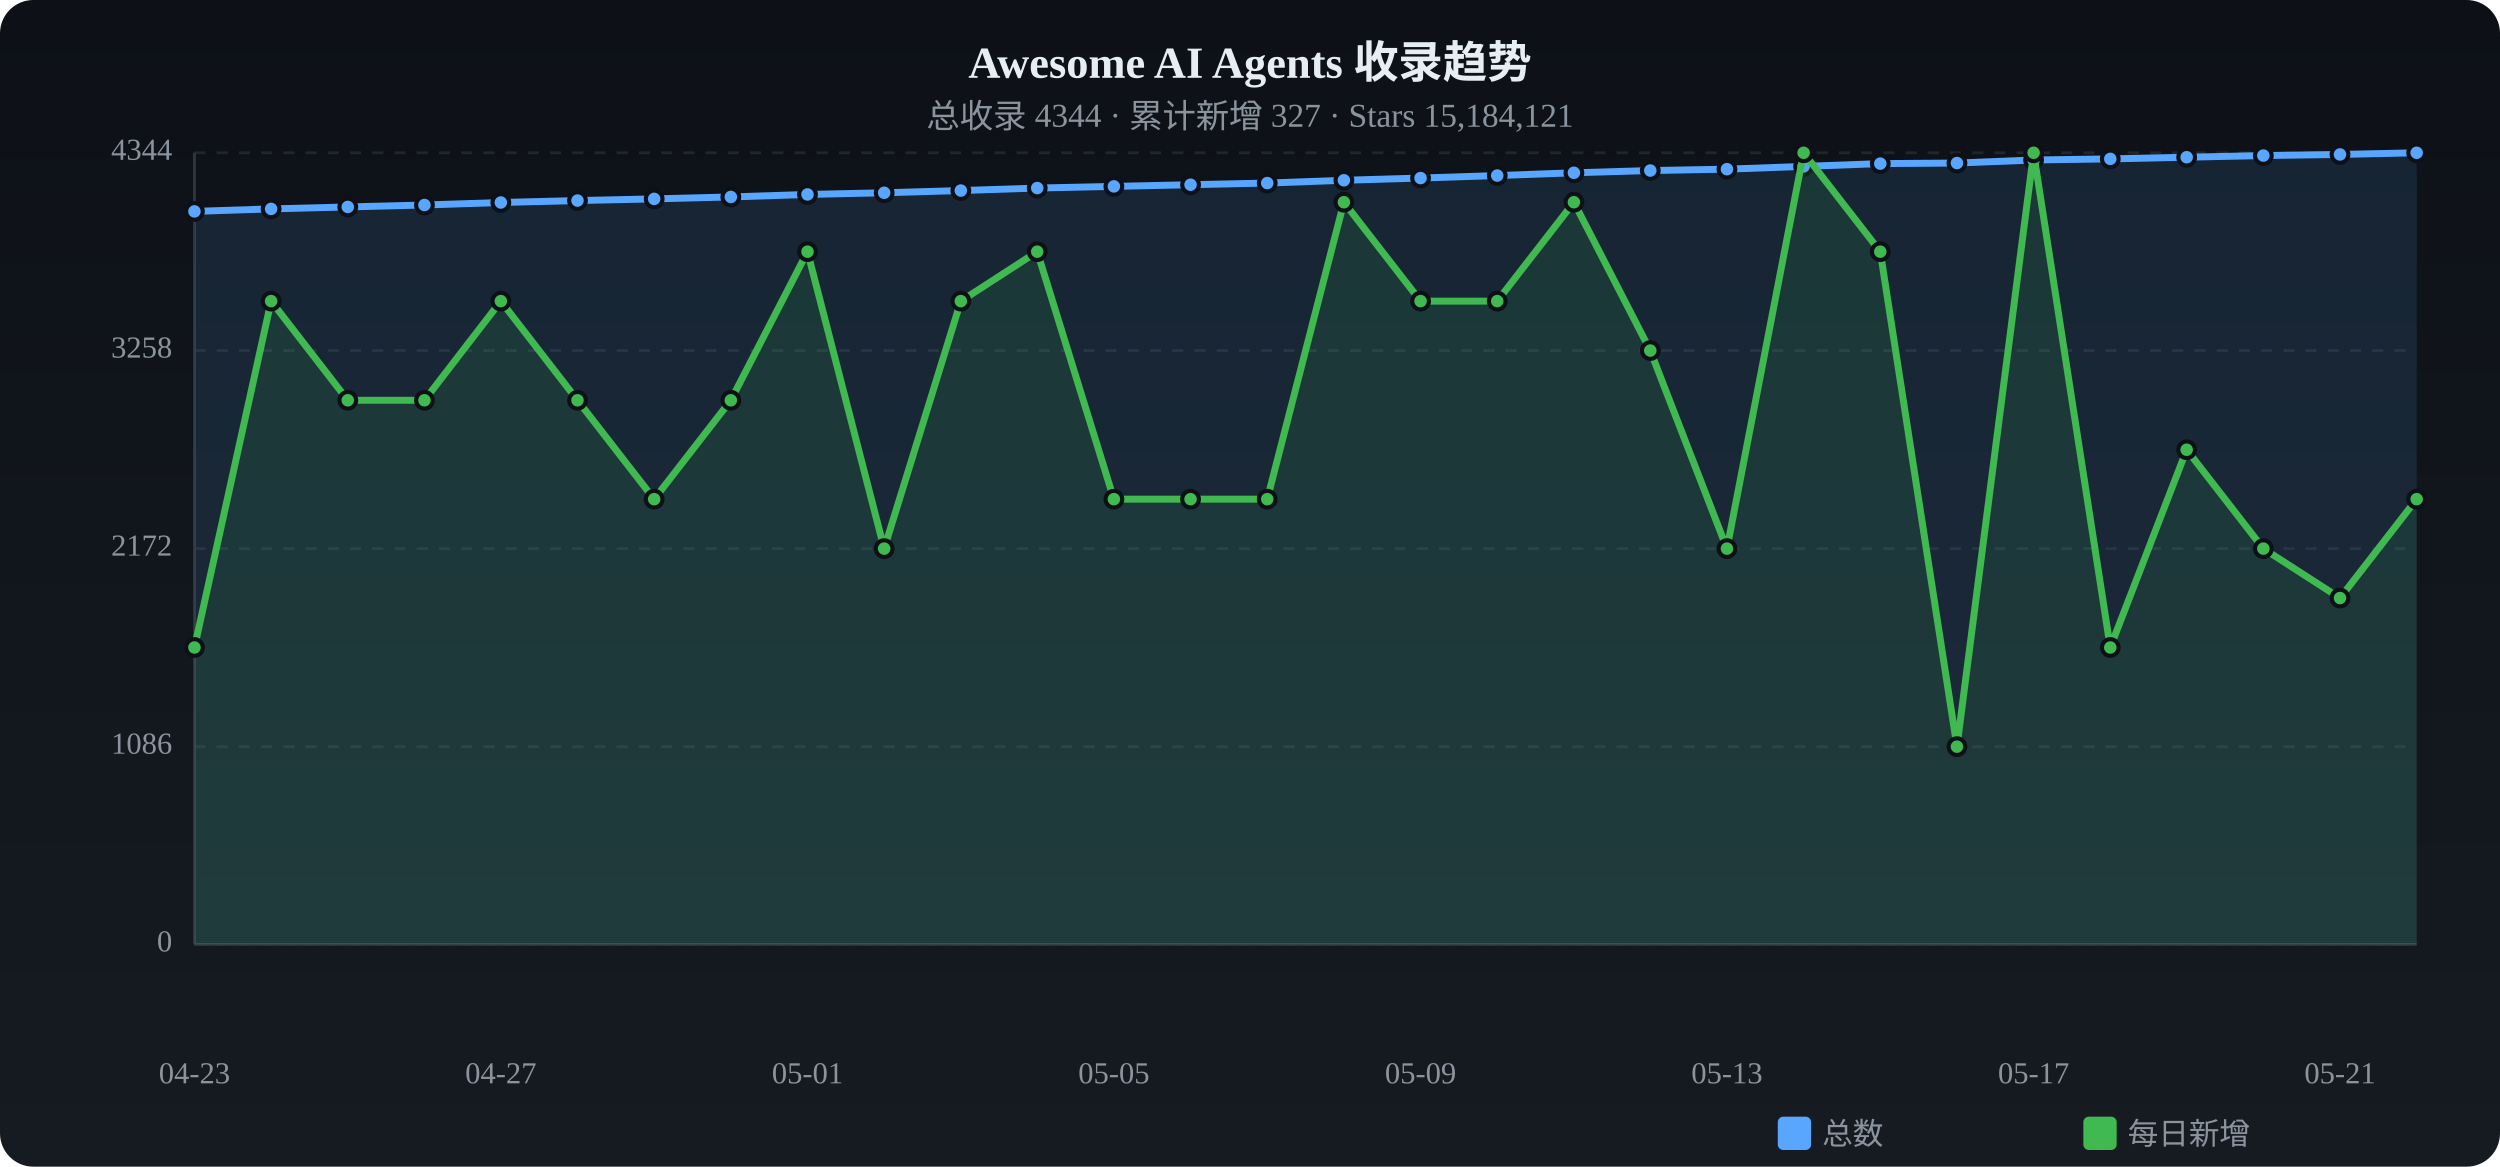
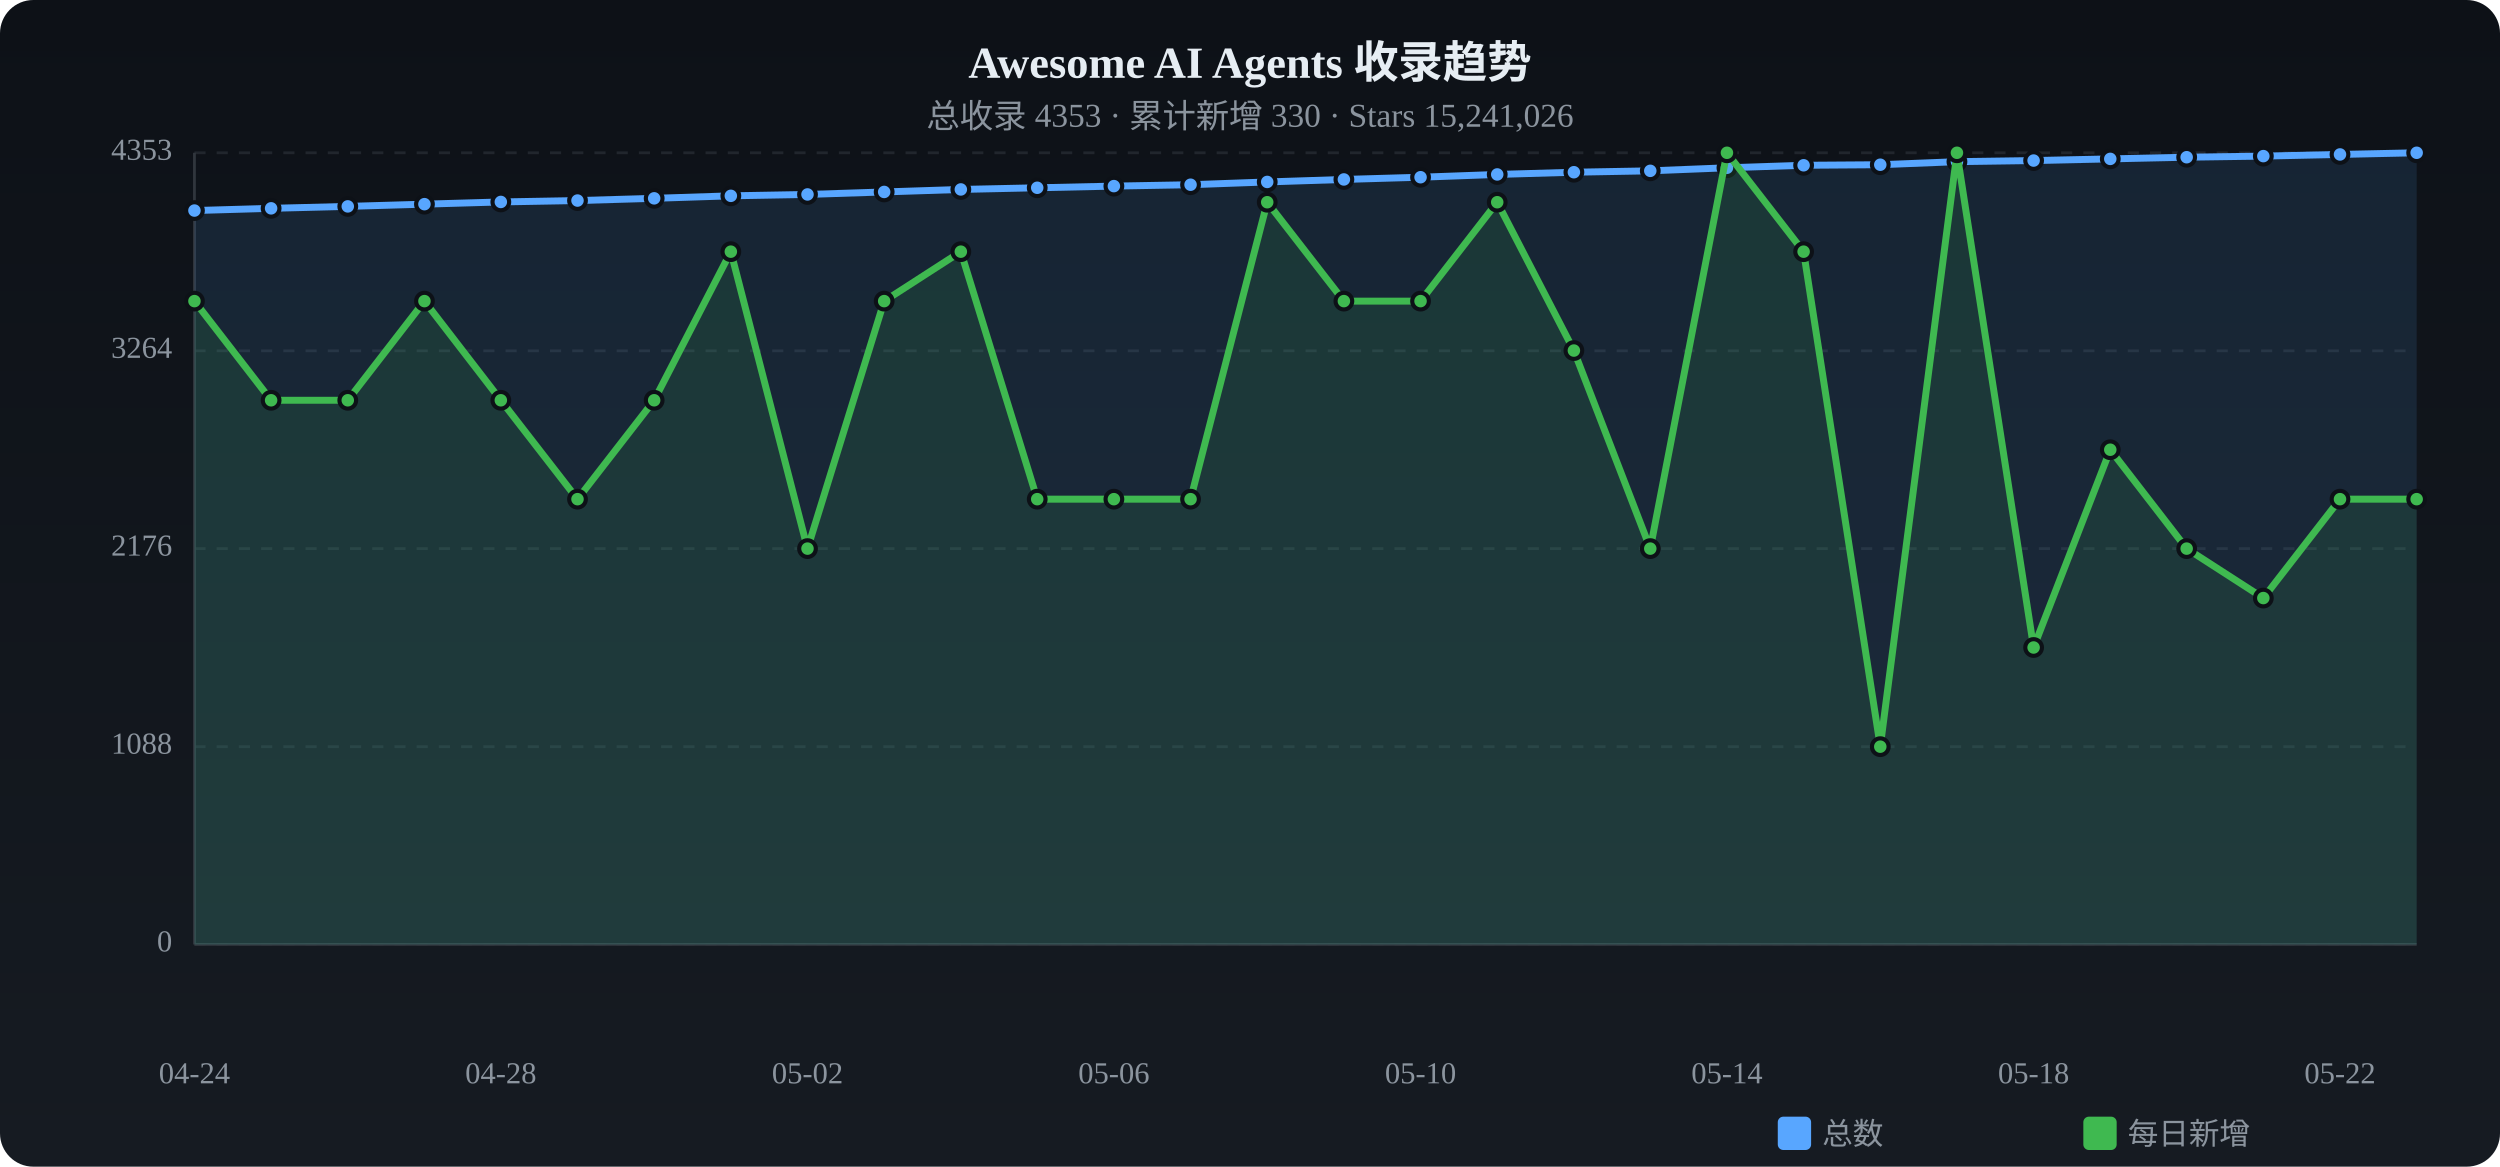
<svg xmlns="http://www.w3.org/2000/svg" viewBox="0 0 900 420" width="900" height="420">
  <defs>
    <linearGradient id="tbg" x1="0%" y1="0%" x2="0%" y2="100%">
      <stop offset="0%" stop-color="#0d1117" />
      <stop offset="100%" stop-color="#161b22" />
    </linearGradient>
  </defs>
  <rect width="900" height="420" rx="12" fill="url(#tbg)" />
  <text x="450.0" y="28" text-anchor="middle" fill="#e6edf3" font-size="16" font-weight="bold">Awesome AI Agents 收录趋势</text>
-   <text x="450.0" y="46" text-anchor="middle" fill="#8b949e" font-size="12">总收录 4344 · 累计新增 327 · Stars 15,184,121</text>
+   <text x="450.0" y="46" text-anchor="middle" fill="#8b949e" font-size="12">总收录 4353 · 累计新增 330 · Stars 15,241,026</text>
  <text x="62" y="340.0" text-anchor="end" fill="#8b949e" font-size="11" dominant-baseline="middle">0</text>
  <line x1="70" y1="340.0" x2="870" y2="340.0" stroke="#21262d" stroke-dasharray="4 4" />
-   <text x="62" y="268.8" text-anchor="end" fill="#8b949e" font-size="11" dominant-baseline="middle">1086</text>
+   <text x="62" y="268.8" text-anchor="end" fill="#8b949e" font-size="11" dominant-baseline="middle">1088</text>
  <line x1="70" y1="268.8" x2="870" y2="268.8" stroke="#21262d" stroke-dasharray="4 4" />
-   <text x="62" y="197.5" text-anchor="end" fill="#8b949e" font-size="11" dominant-baseline="middle">2172</text>
+   <text x="62" y="197.5" text-anchor="end" fill="#8b949e" font-size="11" dominant-baseline="middle">2176</text>
  <line x1="70" y1="197.5" x2="870" y2="197.5" stroke="#21262d" stroke-dasharray="4 4" />
-   <text x="62" y="126.2" text-anchor="end" fill="#8b949e" font-size="11" dominant-baseline="middle">3258</text>
-   <line x1="70" y1="126.2" x2="870" y2="126.2" stroke="#21262d" stroke-dasharray="4 4" />
-   <text x="62" y="55.0" text-anchor="end" fill="#8b949e" font-size="11" dominant-baseline="middle">4344</text>
+   <text x="62" y="126.3" text-anchor="end" fill="#8b949e" font-size="11" dominant-baseline="middle">3264</text>
+   <line x1="70" y1="126.3" x2="870" y2="126.3" stroke="#21262d" stroke-dasharray="4 4" />
+   <text x="62" y="55.0" text-anchor="end" fill="#8b949e" font-size="11" dominant-baseline="middle">4353</text>
  <line x1="70" y1="55.0" x2="870" y2="55.0" stroke="#21262d" stroke-dasharray="4 4" />
  <line x1="70" y1="55" x2="70" y2="340" stroke="#30363d" />
  <line x1="70" y1="340" x2="870" y2="340" stroke="#30363d" />
-   <path d="M70.0,76.1 L97.6,75.2 L125.2,74.5 L152.8,73.8 L180.3,72.9 L207.9,72.2 L235.5,71.6 L263.1,70.9 L290.7,70.0 L318.3,69.4 L345.9,68.6 L373.4,67.7 L401.0,67.1 L428.6,66.5 L456.2,65.9 L483.8,64.9 L511.4,64.1 L539.0,63.2 L566.6,62.2 L594.1,61.4 L621.7,60.9 L649.3,59.9 L676.9,58.9 L704.5,58.7 L732.1,57.6 L759.7,57.2 L787.2,56.6 L814.8,56.0 L842.4,55.6 L870.0,55.0 L870.0,340 L70.0,340 Z" fill="#58a6ff" opacity="0.12" />
-   <polyline points="70.0,76.1 97.6,75.2 125.2,74.5 152.8,73.8 180.3,72.9 207.9,72.2 235.5,71.6 263.1,70.9 290.7,70.0 318.3,69.4 345.9,68.6 373.4,67.7 401.0,67.1 428.6,66.5 456.2,65.9 483.8,64.9 511.4,64.1 539.0,63.2 566.6,62.2 594.1,61.4 621.7,60.9 649.3,59.9 676.9,58.9 704.5,58.7 732.1,57.6 759.7,57.2 787.2,56.6 814.8,56.0 842.4,55.6 870.0,55.0" fill="none" stroke="#58a6ff" stroke-width="2.5" stroke-linecap="round" stroke-linejoin="round" />
-   <circle cx="70.0" cy="76.1" r="3" fill="#58a6ff" stroke="#0d1117" stroke-width="1.5" />
-   <circle cx="97.6" cy="75.2" r="3" fill="#58a6ff" stroke="#0d1117" stroke-width="1.5" />
-   <circle cx="125.2" cy="74.5" r="3" fill="#58a6ff" stroke="#0d1117" stroke-width="1.5" />
-   <circle cx="152.8" cy="73.8" r="3" fill="#58a6ff" stroke="#0d1117" stroke-width="1.5" />
-   <circle cx="180.3" cy="72.9" r="3" fill="#58a6ff" stroke="#0d1117" stroke-width="1.5" />
+   <path d="M70.0,75.8 L97.6,75.0 L125.2,74.3 L152.8,73.5 L180.3,72.7 L207.9,72.2 L235.5,71.4 L263.1,70.5 L290.7,70.0 L318.3,69.1 L345.9,68.2 L373.4,67.6 L401.0,67.0 L428.6,66.5 L456.2,65.5 L483.8,64.6 L511.4,63.8 L539.0,62.8 L566.6,62.0 L594.1,61.5 L621.7,60.4 L649.3,59.5 L676.9,59.3 L704.5,58.2 L732.1,57.8 L759.7,57.2 L787.2,56.6 L814.8,56.2 L842.4,55.6 L870.0,55.0 L870.0,340 L70.0,340 Z" fill="#58a6ff" opacity="0.12" />
+   <polyline points="70.0,75.8 97.6,75.0 125.2,74.3 152.8,73.5 180.3,72.7 207.9,72.2 235.5,71.4 263.1,70.5 290.7,70.0 318.3,69.1 345.9,68.2 373.4,67.6 401.0,67.0 428.6,66.5 456.2,65.5 483.8,64.6 511.4,63.8 539.0,62.8 566.6,62.0 594.1,61.5 621.7,60.4 649.3,59.5 676.9,59.3 704.5,58.2 732.1,57.8 759.7,57.2 787.2,56.6 814.8,56.2 842.4,55.6 870.0,55.0" fill="none" stroke="#58a6ff" stroke-width="2.5" stroke-linecap="round" stroke-linejoin="round" />
+   <circle cx="70.0" cy="75.8" r="3" fill="#58a6ff" stroke="#0d1117" stroke-width="1.5" />
+   <circle cx="97.6" cy="75.0" r="3" fill="#58a6ff" stroke="#0d1117" stroke-width="1.5" />
+   <circle cx="125.2" cy="74.3" r="3" fill="#58a6ff" stroke="#0d1117" stroke-width="1.5" />
+   <circle cx="152.8" cy="73.5" r="3" fill="#58a6ff" stroke="#0d1117" stroke-width="1.5" />
+   <circle cx="180.3" cy="72.7" r="3" fill="#58a6ff" stroke="#0d1117" stroke-width="1.5" />
  <circle cx="207.9" cy="72.2" r="3" fill="#58a6ff" stroke="#0d1117" stroke-width="1.5" />
-   <circle cx="235.5" cy="71.6" r="3" fill="#58a6ff" stroke="#0d1117" stroke-width="1.5" />
-   <circle cx="263.1" cy="70.9" r="3" fill="#58a6ff" stroke="#0d1117" stroke-width="1.5" />
+   <circle cx="235.5" cy="71.4" r="3" fill="#58a6ff" stroke="#0d1117" stroke-width="1.5" />
+   <circle cx="263.1" cy="70.5" r="3" fill="#58a6ff" stroke="#0d1117" stroke-width="1.5" />
  <circle cx="290.7" cy="70.0" r="3" fill="#58a6ff" stroke="#0d1117" stroke-width="1.5" />
-   <circle cx="318.3" cy="69.4" r="3" fill="#58a6ff" stroke="#0d1117" stroke-width="1.5" />
-   <circle cx="345.9" cy="68.6" r="3" fill="#58a6ff" stroke="#0d1117" stroke-width="1.5" />
-   <circle cx="373.4" cy="67.7" r="3" fill="#58a6ff" stroke="#0d1117" stroke-width="1.5" />
-   <circle cx="401.0" cy="67.1" r="3" fill="#58a6ff" stroke="#0d1117" stroke-width="1.5" />
+   <circle cx="318.3" cy="69.1" r="3" fill="#58a6ff" stroke="#0d1117" stroke-width="1.5" />
+   <circle cx="345.9" cy="68.2" r="3" fill="#58a6ff" stroke="#0d1117" stroke-width="1.5" />
+   <circle cx="373.4" cy="67.6" r="3" fill="#58a6ff" stroke="#0d1117" stroke-width="1.5" />
+   <circle cx="401.0" cy="67.0" r="3" fill="#58a6ff" stroke="#0d1117" stroke-width="1.5" />
  <circle cx="428.6" cy="66.5" r="3" fill="#58a6ff" stroke="#0d1117" stroke-width="1.5" />
-   <circle cx="456.2" cy="65.9" r="3" fill="#58a6ff" stroke="#0d1117" stroke-width="1.5" />
-   <circle cx="483.8" cy="64.9" r="3" fill="#58a6ff" stroke="#0d1117" stroke-width="1.5" />
-   <circle cx="511.4" cy="64.1" r="3" fill="#58a6ff" stroke="#0d1117" stroke-width="1.5" />
-   <circle cx="539.0" cy="63.2" r="3" fill="#58a6ff" stroke="#0d1117" stroke-width="1.5" />
-   <circle cx="566.6" cy="62.2" r="3" fill="#58a6ff" stroke="#0d1117" stroke-width="1.5" />
-   <circle cx="594.1" cy="61.4" r="3" fill="#58a6ff" stroke="#0d1117" stroke-width="1.5" />
-   <circle cx="621.7" cy="60.9" r="3" fill="#58a6ff" stroke="#0d1117" stroke-width="1.5" />
-   <circle cx="649.3" cy="59.9" r="3" fill="#58a6ff" stroke="#0d1117" stroke-width="1.5" />
-   <circle cx="676.9" cy="58.9" r="3" fill="#58a6ff" stroke="#0d1117" stroke-width="1.5" />
-   <circle cx="704.5" cy="58.7" r="3" fill="#58a6ff" stroke="#0d1117" stroke-width="1.5" />
-   <circle cx="732.1" cy="57.6" r="3" fill="#58a6ff" stroke="#0d1117" stroke-width="1.5" />
+   <circle cx="456.2" cy="65.5" r="3" fill="#58a6ff" stroke="#0d1117" stroke-width="1.5" />
+   <circle cx="483.8" cy="64.6" r="3" fill="#58a6ff" stroke="#0d1117" stroke-width="1.5" />
+   <circle cx="511.4" cy="63.8" r="3" fill="#58a6ff" stroke="#0d1117" stroke-width="1.5" />
+   <circle cx="539.0" cy="62.8" r="3" fill="#58a6ff" stroke="#0d1117" stroke-width="1.5" />
+   <circle cx="566.6" cy="62.0" r="3" fill="#58a6ff" stroke="#0d1117" stroke-width="1.5" />
+   <circle cx="594.1" cy="61.5" r="3" fill="#58a6ff" stroke="#0d1117" stroke-width="1.5" />
+   <circle cx="621.7" cy="60.4" r="3" fill="#58a6ff" stroke="#0d1117" stroke-width="1.5" />
+   <circle cx="649.3" cy="59.5" r="3" fill="#58a6ff" stroke="#0d1117" stroke-width="1.5" />
+   <circle cx="676.9" cy="59.3" r="3" fill="#58a6ff" stroke="#0d1117" stroke-width="1.5" />
+   <circle cx="704.5" cy="58.2" r="3" fill="#58a6ff" stroke="#0d1117" stroke-width="1.5" />
+   <circle cx="732.1" cy="57.8" r="3" fill="#58a6ff" stroke="#0d1117" stroke-width="1.5" />
  <circle cx="759.7" cy="57.2" r="3" fill="#58a6ff" stroke="#0d1117" stroke-width="1.5" />
  <circle cx="787.2" cy="56.6" r="3" fill="#58a6ff" stroke="#0d1117" stroke-width="1.5" />
-   <circle cx="814.8" cy="56.0" r="3" fill="#58a6ff" stroke="#0d1117" stroke-width="1.5" />
+   <circle cx="814.8" cy="56.2" r="3" fill="#58a6ff" stroke="#0d1117" stroke-width="1.5" />
  <circle cx="842.4" cy="55.6" r="3" fill="#58a6ff" stroke="#0d1117" stroke-width="1.5" />
  <circle cx="870.0" cy="55.0" r="3" fill="#58a6ff" stroke="#0d1117" stroke-width="1.5" />
-   <path d="M70.0,233.1 L97.6,108.4 L125.2,144.1 L152.8,144.1 L180.3,108.4 L207.9,144.1 L235.5,179.7 L263.1,144.1 L290.7,90.6 L318.3,197.5 L345.9,108.4 L373.4,90.6 L401.0,179.7 L428.6,179.7 L456.2,179.7 L483.8,72.8 L511.4,108.4 L539.0,108.4 L566.6,72.8 L594.1,126.2 L621.7,197.5 L649.3,55.0 L676.9,90.6 L704.5,268.8 L732.1,55.0 L759.7,233.1 L787.2,161.9 L814.8,197.5 L842.4,215.3 L870.0,179.7 L870.0,340 L70.0,340 Z" fill="#3fb950" opacity="0.12" />
-   <polyline points="70.0,233.1 97.6,108.4 125.2,144.1 152.8,144.1 180.3,108.4 207.9,144.1 235.5,179.7 263.1,144.1 290.7,90.6 318.3,197.5 345.9,108.4 373.4,90.6 401.0,179.7 428.6,179.7 456.2,179.7 483.8,72.8 511.4,108.4 539.0,108.4 566.6,72.8 594.1,126.2 621.7,197.5 649.3,55.0 676.9,90.6 704.5,268.8 732.1,55.0 759.7,233.1 787.2,161.9 814.8,197.5 842.4,215.3 870.0,179.7" fill="none" stroke="#3fb950" stroke-width="2.5" stroke-linecap="round" stroke-linejoin="round" />
-   <circle cx="70.0" cy="233.1" r="3" fill="#3fb950" stroke="#0d1117" stroke-width="1.5" />
-   <circle cx="97.6" cy="108.4" r="3" fill="#3fb950" stroke="#0d1117" stroke-width="1.5" />
+   <path d="M70.0,108.4 L97.6,144.1 L125.2,144.1 L152.8,108.4 L180.3,144.1 L207.9,179.7 L235.5,144.1 L263.1,90.6 L290.7,197.5 L318.3,108.4 L345.9,90.6 L373.4,179.7 L401.0,179.7 L428.6,179.7 L456.2,72.8 L483.8,108.4 L511.4,108.4 L539.0,72.8 L566.6,126.2 L594.1,197.5 L621.7,55.0 L649.3,90.6 L676.9,268.8 L704.5,55.0 L732.1,233.1 L759.7,161.9 L787.2,197.5 L814.8,215.3 L842.4,179.7 L870.0,179.7 L870.0,340 L70.0,340 Z" fill="#3fb950" opacity="0.12" />
+   <polyline points="70.0,108.4 97.6,144.1 125.2,144.1 152.8,108.4 180.3,144.1 207.9,179.7 235.5,144.1 263.1,90.6 290.7,197.5 318.3,108.4 345.9,90.6 373.4,179.7 401.0,179.7 428.6,179.7 456.2,72.8 483.8,108.4 511.4,108.4 539.0,72.8 566.6,126.2 594.1,197.5 621.7,55.0 649.3,90.6 676.9,268.8 704.5,55.0 732.1,233.1 759.7,161.9 787.2,197.5 814.8,215.3 842.4,179.7 870.0,179.7" fill="none" stroke="#3fb950" stroke-width="2.5" stroke-linecap="round" stroke-linejoin="round" />
+   <circle cx="70.0" cy="108.4" r="3" fill="#3fb950" stroke="#0d1117" stroke-width="1.5" />
+   <circle cx="97.6" cy="144.1" r="3" fill="#3fb950" stroke="#0d1117" stroke-width="1.5" />
  <circle cx="125.2" cy="144.1" r="3" fill="#3fb950" stroke="#0d1117" stroke-width="1.5" />
-   <circle cx="152.8" cy="144.1" r="3" fill="#3fb950" stroke="#0d1117" stroke-width="1.5" />
-   <circle cx="180.3" cy="108.4" r="3" fill="#3fb950" stroke="#0d1117" stroke-width="1.5" />
-   <circle cx="207.9" cy="144.1" r="3" fill="#3fb950" stroke="#0d1117" stroke-width="1.5" />
-   <circle cx="235.5" cy="179.7" r="3" fill="#3fb950" stroke="#0d1117" stroke-width="1.5" />
-   <circle cx="263.1" cy="144.1" r="3" fill="#3fb950" stroke="#0d1117" stroke-width="1.5" />
-   <circle cx="290.7" cy="90.6" r="3" fill="#3fb950" stroke="#0d1117" stroke-width="1.5" />
-   <circle cx="318.3" cy="197.5" r="3" fill="#3fb950" stroke="#0d1117" stroke-width="1.5" />
-   <circle cx="345.9" cy="108.4" r="3" fill="#3fb950" stroke="#0d1117" stroke-width="1.5" />
-   <circle cx="373.4" cy="90.6" r="3" fill="#3fb950" stroke="#0d1117" stroke-width="1.5" />
+   <circle cx="152.8" cy="108.4" r="3" fill="#3fb950" stroke="#0d1117" stroke-width="1.5" />
+   <circle cx="180.3" cy="144.1" r="3" fill="#3fb950" stroke="#0d1117" stroke-width="1.5" />
+   <circle cx="207.9" cy="179.7" r="3" fill="#3fb950" stroke="#0d1117" stroke-width="1.5" />
+   <circle cx="235.5" cy="144.1" r="3" fill="#3fb950" stroke="#0d1117" stroke-width="1.5" />
+   <circle cx="263.1" cy="90.6" r="3" fill="#3fb950" stroke="#0d1117" stroke-width="1.5" />
+   <circle cx="290.7" cy="197.5" r="3" fill="#3fb950" stroke="#0d1117" stroke-width="1.5" />
+   <circle cx="318.3" cy="108.4" r="3" fill="#3fb950" stroke="#0d1117" stroke-width="1.5" />
+   <circle cx="345.9" cy="90.6" r="3" fill="#3fb950" stroke="#0d1117" stroke-width="1.5" />
+   <circle cx="373.4" cy="179.7" r="3" fill="#3fb950" stroke="#0d1117" stroke-width="1.5" />
  <circle cx="401.0" cy="179.7" r="3" fill="#3fb950" stroke="#0d1117" stroke-width="1.5" />
  <circle cx="428.6" cy="179.7" r="3" fill="#3fb950" stroke="#0d1117" stroke-width="1.5" />
-   <circle cx="456.2" cy="179.7" r="3" fill="#3fb950" stroke="#0d1117" stroke-width="1.5" />
-   <circle cx="483.8" cy="72.8" r="3" fill="#3fb950" stroke="#0d1117" stroke-width="1.5" />
+   <circle cx="456.2" cy="72.8" r="3" fill="#3fb950" stroke="#0d1117" stroke-width="1.5" />
+   <circle cx="483.8" cy="108.4" r="3" fill="#3fb950" stroke="#0d1117" stroke-width="1.5" />
  <circle cx="511.4" cy="108.4" r="3" fill="#3fb950" stroke="#0d1117" stroke-width="1.5" />
-   <circle cx="539.0" cy="108.4" r="3" fill="#3fb950" stroke="#0d1117" stroke-width="1.5" />
-   <circle cx="566.6" cy="72.8" r="3" fill="#3fb950" stroke="#0d1117" stroke-width="1.5" />
-   <circle cx="594.1" cy="126.2" r="3" fill="#3fb950" stroke="#0d1117" stroke-width="1.5" />
-   <circle cx="621.7" cy="197.5" r="3" fill="#3fb950" stroke="#0d1117" stroke-width="1.5" />
-   <circle cx="649.3" cy="55.0" r="3" fill="#3fb950" stroke="#0d1117" stroke-width="1.5" />
-   <circle cx="676.9" cy="90.6" r="3" fill="#3fb950" stroke="#0d1117" stroke-width="1.5" />
-   <circle cx="704.5" cy="268.8" r="3" fill="#3fb950" stroke="#0d1117" stroke-width="1.5" />
-   <circle cx="732.1" cy="55.0" r="3" fill="#3fb950" stroke="#0d1117" stroke-width="1.5" />
-   <circle cx="759.7" cy="233.1" r="3" fill="#3fb950" stroke="#0d1117" stroke-width="1.5" />
-   <circle cx="787.2" cy="161.9" r="3" fill="#3fb950" stroke="#0d1117" stroke-width="1.5" />
-   <circle cx="814.8" cy="197.5" r="3" fill="#3fb950" stroke="#0d1117" stroke-width="1.5" />
-   <circle cx="842.4" cy="215.3" r="3" fill="#3fb950" stroke="#0d1117" stroke-width="1.5" />
+   <circle cx="539.0" cy="72.8" r="3" fill="#3fb950" stroke="#0d1117" stroke-width="1.5" />
+   <circle cx="566.6" cy="126.2" r="3" fill="#3fb950" stroke="#0d1117" stroke-width="1.5" />
+   <circle cx="594.1" cy="197.5" r="3" fill="#3fb950" stroke="#0d1117" stroke-width="1.5" />
+   <circle cx="621.7" cy="55.0" r="3" fill="#3fb950" stroke="#0d1117" stroke-width="1.5" />
+   <circle cx="649.3" cy="90.6" r="3" fill="#3fb950" stroke="#0d1117" stroke-width="1.5" />
+   <circle cx="676.9" cy="268.8" r="3" fill="#3fb950" stroke="#0d1117" stroke-width="1.5" />
+   <circle cx="704.5" cy="55.0" r="3" fill="#3fb950" stroke="#0d1117" stroke-width="1.5" />
+   <circle cx="732.1" cy="233.1" r="3" fill="#3fb950" stroke="#0d1117" stroke-width="1.5" />
+   <circle cx="759.7" cy="161.9" r="3" fill="#3fb950" stroke="#0d1117" stroke-width="1.5" />
+   <circle cx="787.2" cy="197.5" r="3" fill="#3fb950" stroke="#0d1117" stroke-width="1.5" />
+   <circle cx="814.8" cy="215.3" r="3" fill="#3fb950" stroke="#0d1117" stroke-width="1.5" />
+   <circle cx="842.4" cy="179.7" r="3" fill="#3fb950" stroke="#0d1117" stroke-width="1.5" />
  <circle cx="870.0" cy="179.7" r="3" fill="#3fb950" stroke="#0d1117" stroke-width="1.5" />
-   <text x="70.0" y="390" text-anchor="middle" fill="#8b949e" font-size="11">04-23</text>
-   <text x="180.3" y="390" text-anchor="middle" fill="#8b949e" font-size="11">04-27</text>
-   <text x="290.7" y="390" text-anchor="middle" fill="#8b949e" font-size="11">05-01</text>
-   <text x="401.0" y="390" text-anchor="middle" fill="#8b949e" font-size="11">05-05</text>
-   <text x="511.4" y="390" text-anchor="middle" fill="#8b949e" font-size="11">05-09</text>
-   <text x="621.7" y="390" text-anchor="middle" fill="#8b949e" font-size="11">05-13</text>
-   <text x="732.1" y="390" text-anchor="middle" fill="#8b949e" font-size="11">05-17</text>
-   <text x="842.4" y="390" text-anchor="middle" fill="#8b949e" font-size="11">05-21</text>
+   <text x="70.0" y="390" text-anchor="middle" fill="#8b949e" font-size="11">04-24</text>
+   <text x="180.3" y="390" text-anchor="middle" fill="#8b949e" font-size="11">04-28</text>
+   <text x="290.7" y="390" text-anchor="middle" fill="#8b949e" font-size="11">05-02</text>
+   <text x="401.0" y="390" text-anchor="middle" fill="#8b949e" font-size="11">05-06</text>
+   <text x="511.4" y="390" text-anchor="middle" fill="#8b949e" font-size="11">05-10</text>
+   <text x="621.7" y="390" text-anchor="middle" fill="#8b949e" font-size="11">05-14</text>
+   <text x="732.1" y="390" text-anchor="middle" fill="#8b949e" font-size="11">05-18</text>
+   <text x="842.4" y="390" text-anchor="middle" fill="#8b949e" font-size="11">05-22</text>
  <rect x="640" y="402" width="12" height="12" rx="2" fill="#58a6ff" />
  <text x="656" y="412" fill="#8b949e" font-size="11">总数</text>
  <rect x="750" y="402" width="12" height="12" rx="2" fill="#3fb950" />
  <text x="766" y="412" fill="#8b949e" font-size="11">每日新增</text>
</svg>
